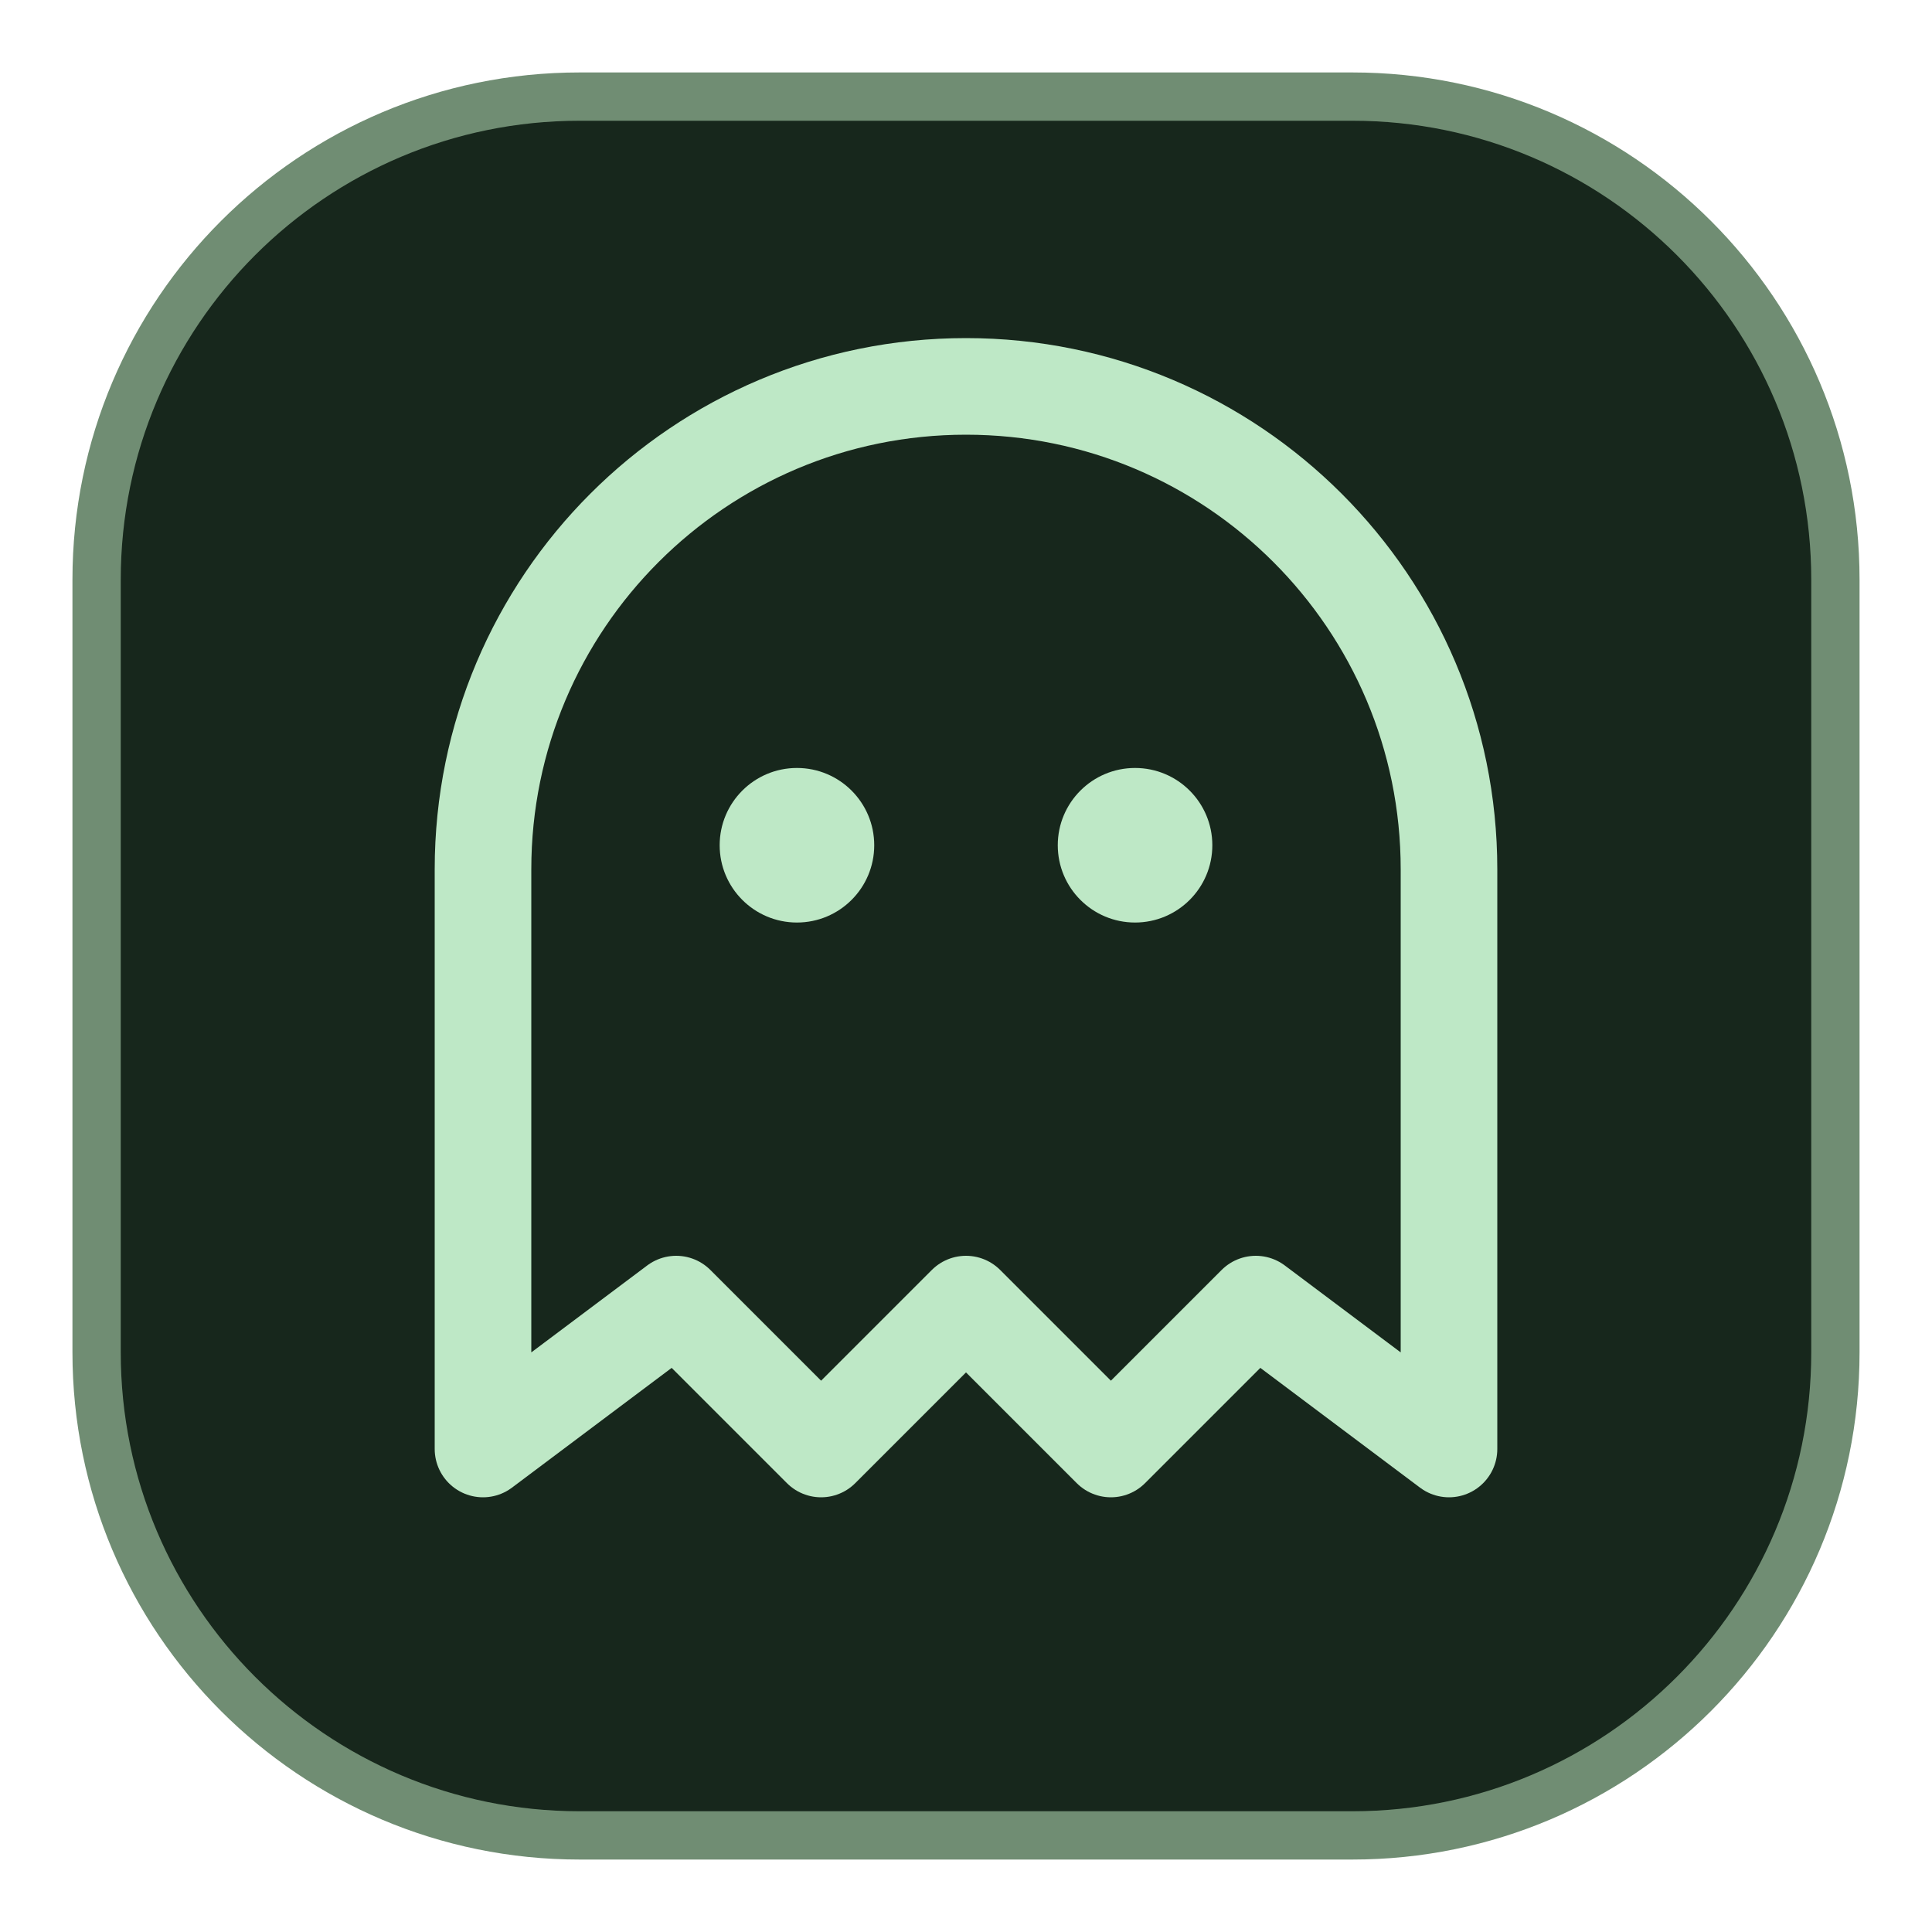
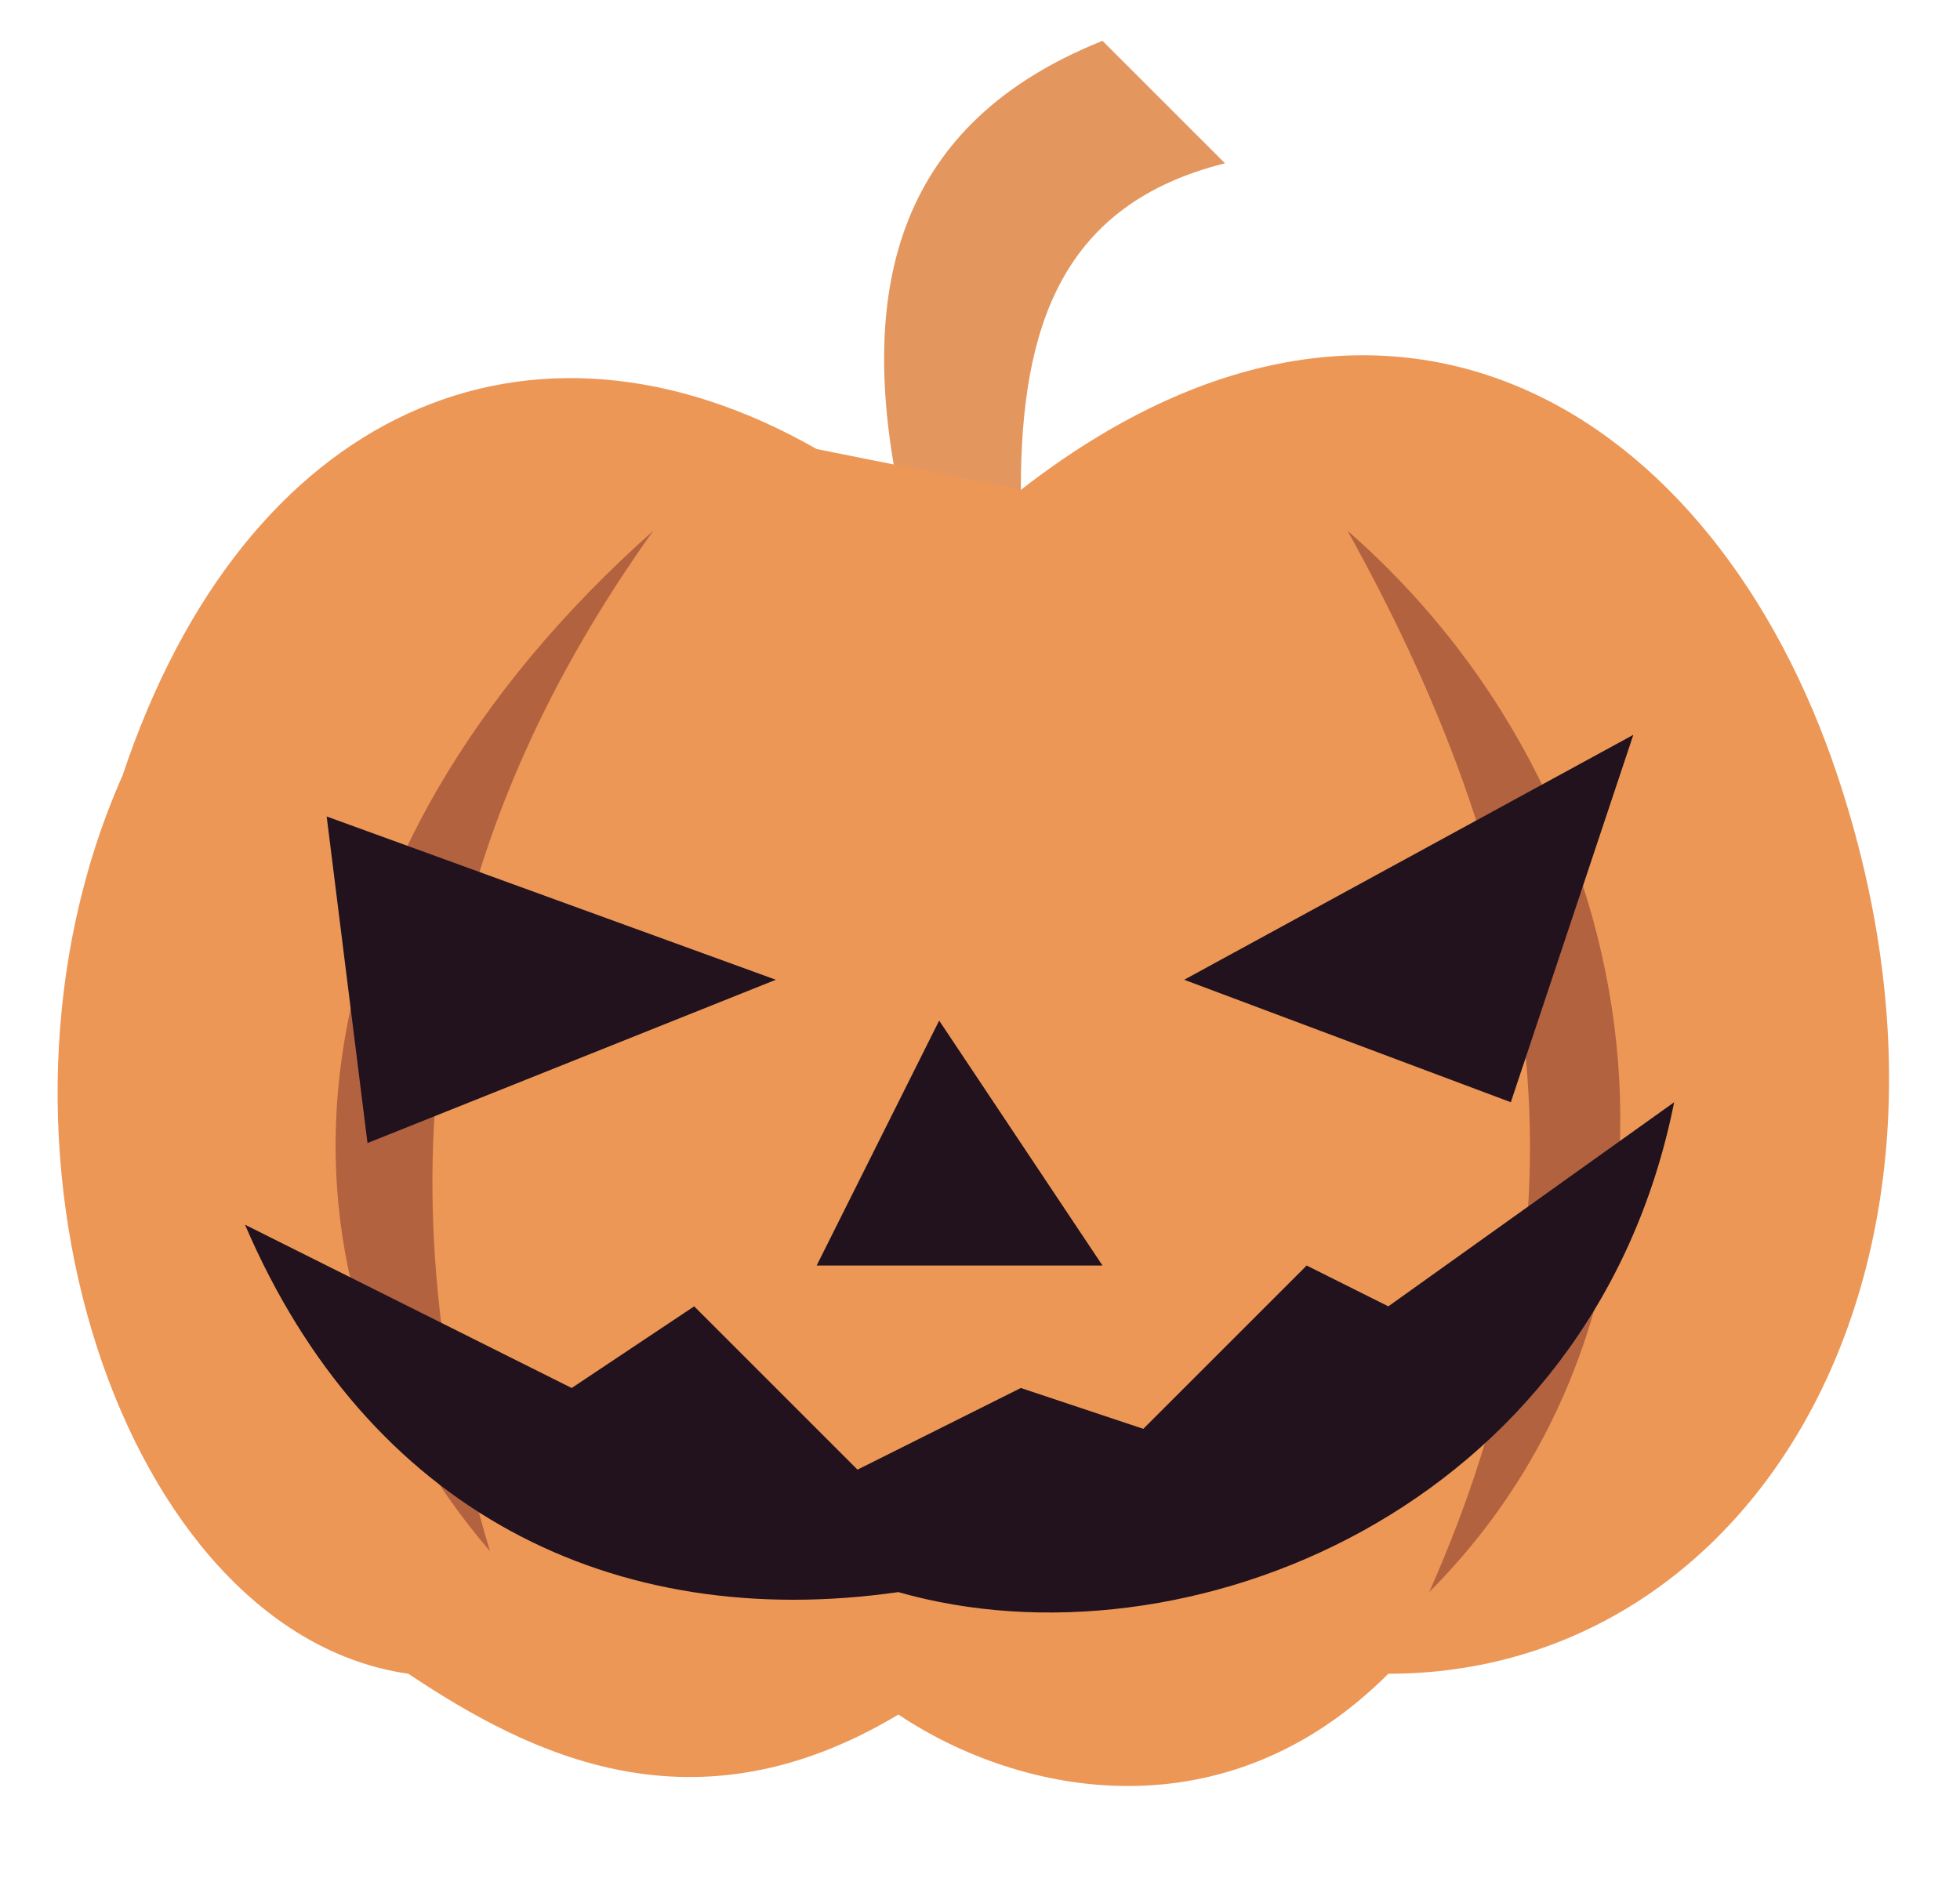
- <svg xmlns="http://www.w3.org/2000/svg" viewBox="0 0 40 40" fill="none">
-   <rect x="2" y="2" width="36" height="36" rx="10" fill="#17271c" stroke="#708d73" />
-   <path d="M10 30V18a10 10 0 0 1 20 0v12l-4-3-3 3-3-3-3 3-3-3z" stroke="#bee8c6" stroke-width="2" stroke-linejoin="round" />
-   <circle cx="16.5" cy="17.5" r="1.6" fill="#bee8c6" />
-   <circle cx="23.5" cy="17.5" r="1.6" fill="#bee8c6" />
+ <svg xmlns="http://www.w3.org/2000/svg" viewBox="0 0 48 46">
+   <path fill="#e3975f" d="M22 12c-1-5 0-9 5-11l3 3c-4 1-5 4-5 8z" />
+   <path fill="#ed9757" d="M25 12c9-7 17-2 20 7 4 12-2 22-11 22-4 4-9 3-12 1-5 3-9 1-12-1C3 40-1 28 3 19c3-9 10-12 17-8z" />
+   <path fill="#b36240" d="M16 13C7 21 6 31 12 38c-3-10-1-18 4-25zm17 0c8 7 9 19 2 26 4-9 3-17-2-26z" />
+   <path fill="#21121d" d="m8 20 11 4-10 4zm21 4 11-6-3 9zm-6 1 4 6h-7zM6 30l8 4 3-2 4 4 4-2 3 1 4-4 2 1 7-5c-2 10-12 14-19 12-7 1-13-2-16-9z" />
</svg>
